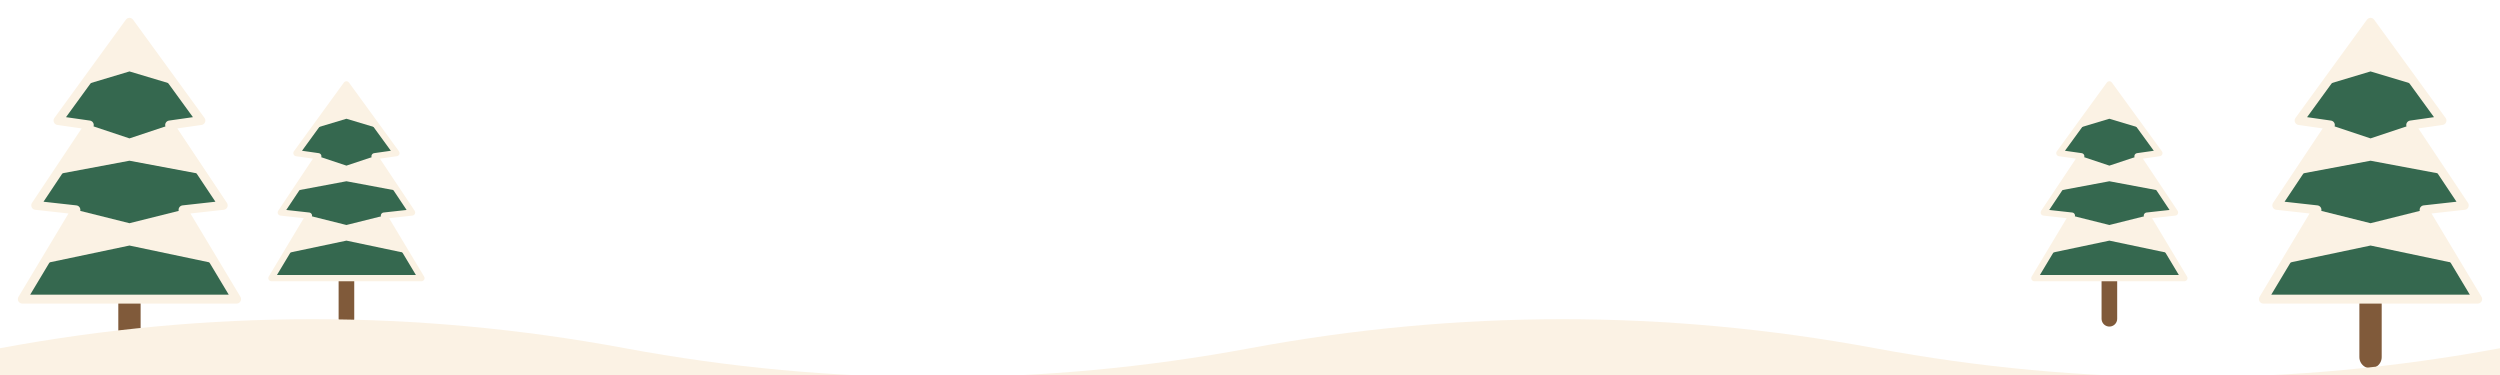
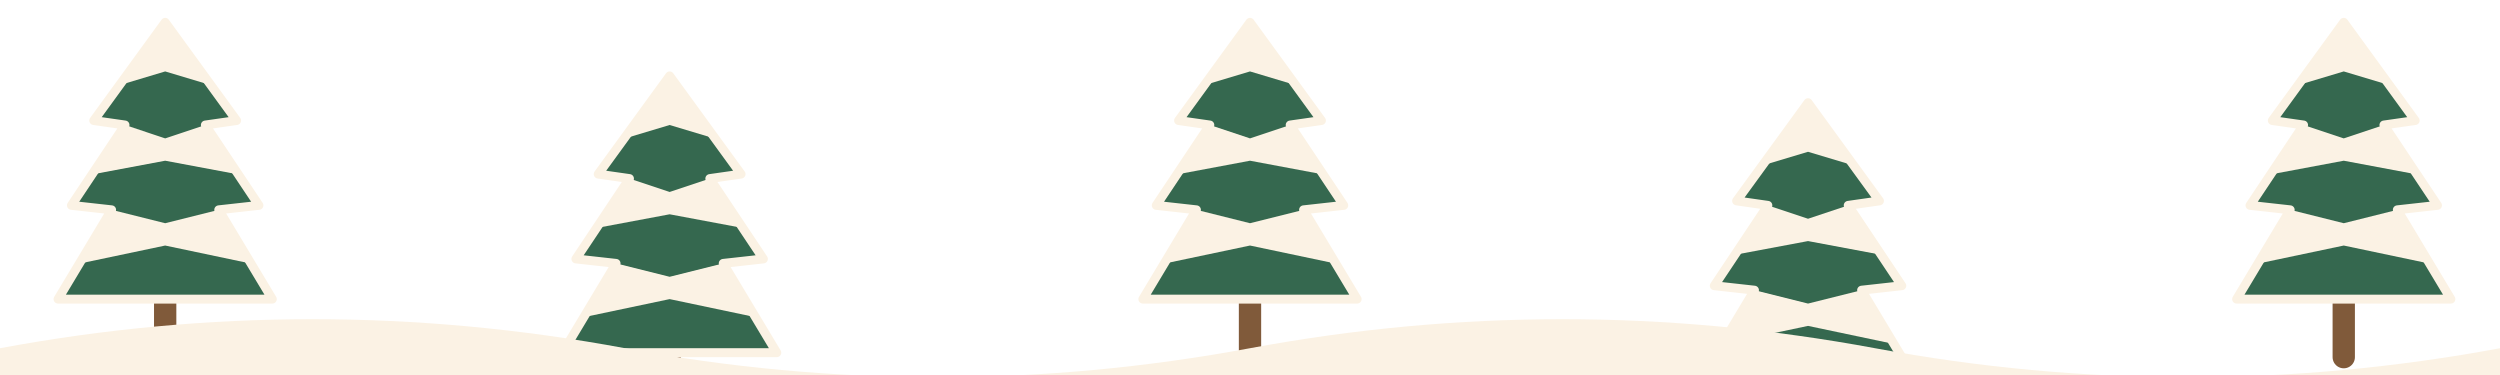
<svg xmlns="http://www.w3.org/2000/svg" viewBox="0 0 560 84" preserveAspectRatio="xMidYMax meet">
  <defs>
    <g id="fir">
      <path d="M25 67v13" stroke="#805a3a" stroke-width="5" stroke-linecap="round" />
      <path d="m25 5 16 22-7 1 12 18-9 1 12 20H1l12-20-9-1 12-18-7-1Z" fill="#35684f" stroke="#fbf2e4" stroke-width="2" stroke-linejoin="round" />
      <path d="m25 5 10 14-10-3-10 3Zm-9 23 9 3 9-3 7 11-16-3-16 3Zm-3 19 12 3 12-3 7 12-19-4-19 4Z" fill="#fbf2e4" />
    </g>
  </defs>
-   <use href="#fir" x="4" />
-   <use href="#fir" x="63" y="22" transform="translate(16 0) scale(.7)" />
-   <use href="#fir" x="506" />
-   <use href="#fir" x="650" y="22" transform="scale(.7)" />
+   <use href="#fir" x="12" />
+   <use href="#fir" x="125" y="12" />
+   <use href="#fir" x="255" />
+   <use href="#fir" x="380" y="18" />
+   <use href="#fir" x="500" />
  <path d="M0 78q70-13 140 0t140 0 140 0 140 0v6H0Z" fill="#fbf2e4" />
</svg>
